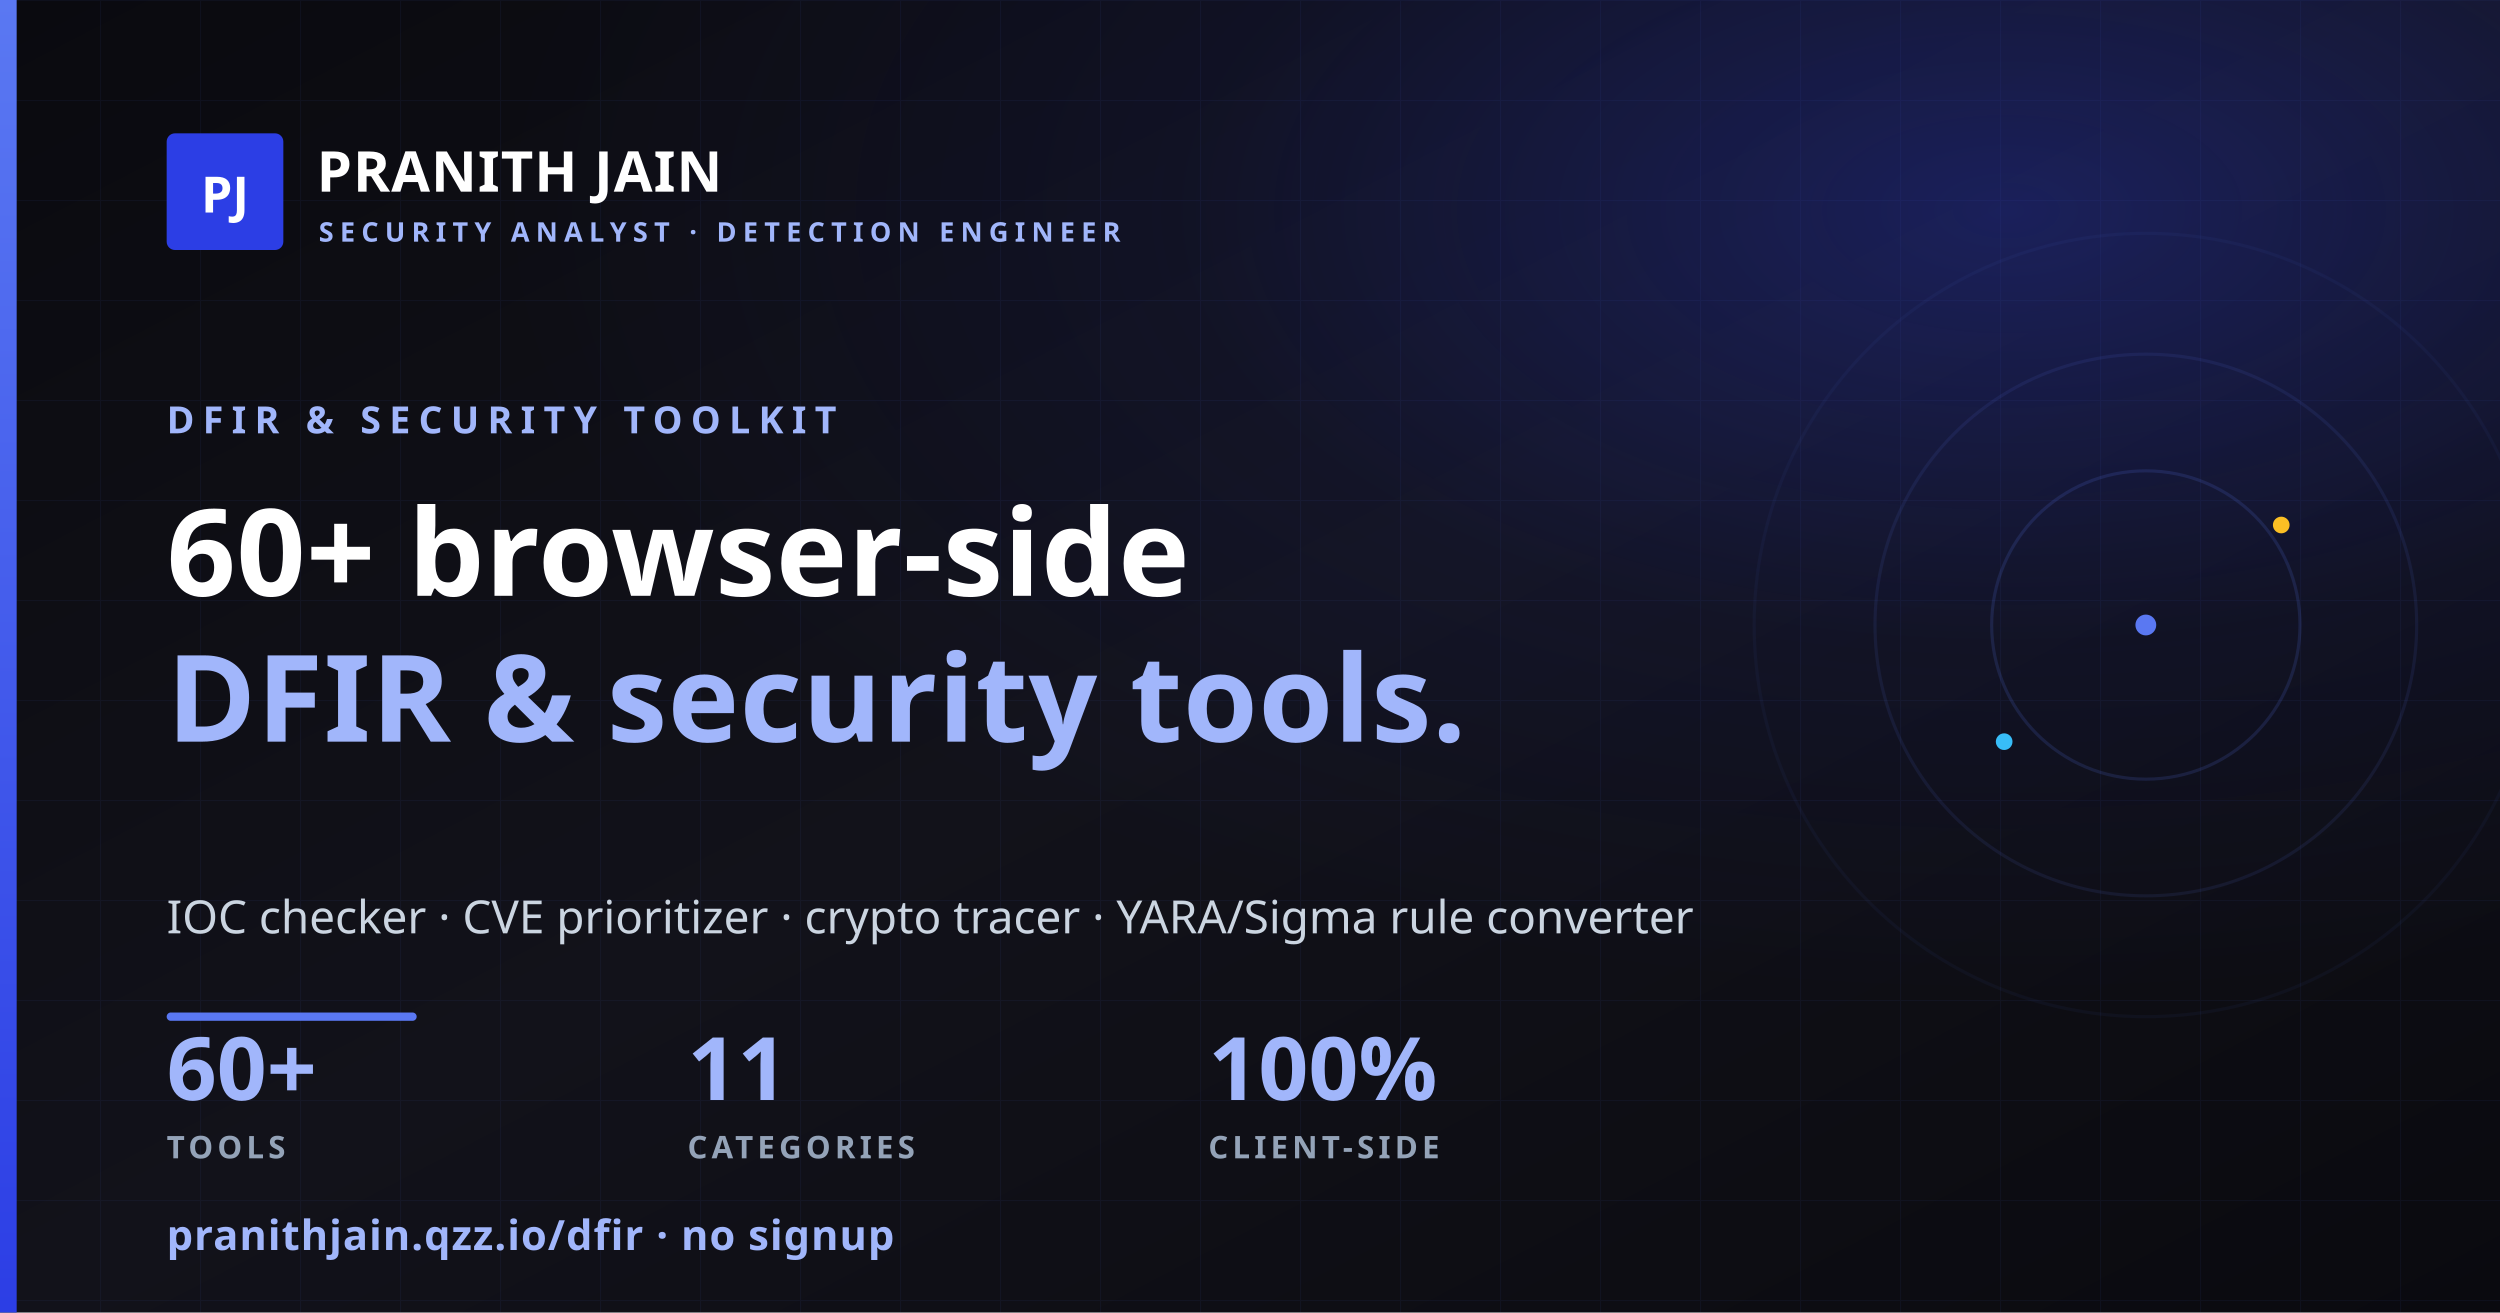
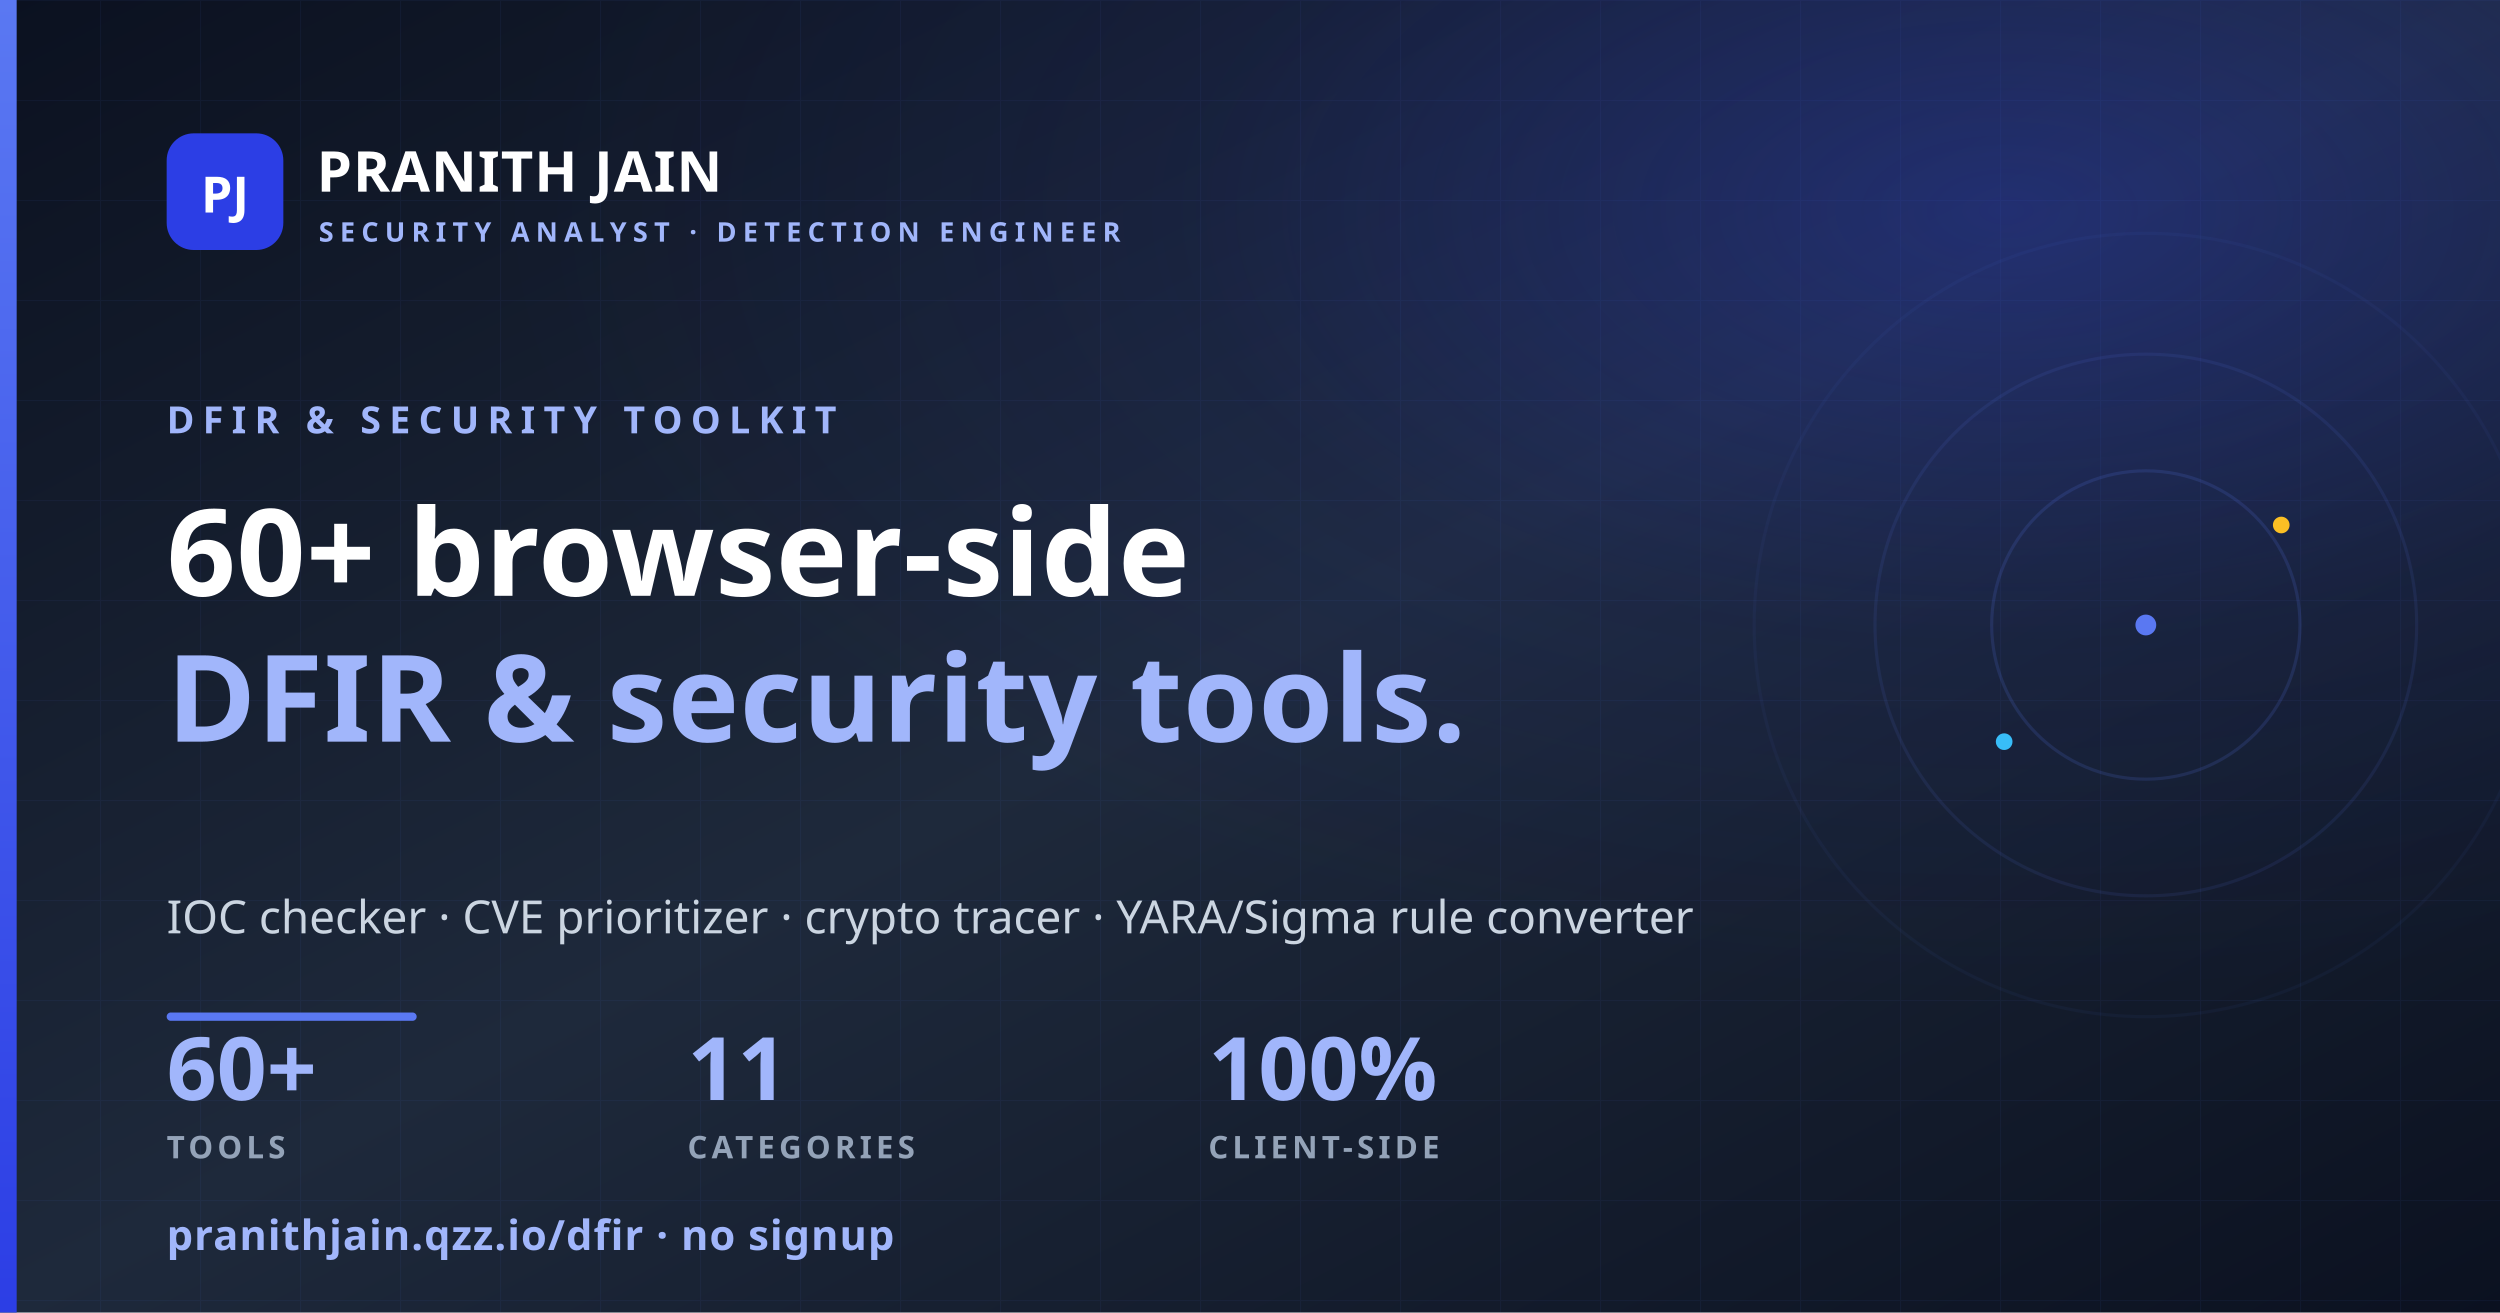
<svg xmlns="http://www.w3.org/2000/svg" width="1200" height="630" viewBox="0 0 1200 630" font-family="'Hanken Grotesk', system-ui, sans-serif">
  <defs>
    <linearGradient id="bg" x1="0" y1="0" x2="1" y2="1">
-       <stop offset="0%" stop-color="#0a0a0f" />
-       <stop offset="50%" stop-color="#12121a" />
-       <stop offset="100%" stop-color="#0a0a0f" />
+       <stop offset="0%" stop-color="#0b1120" />
+       <stop offset="50%" stop-color="#1e293b" />
+       <stop offset="100%" stop-color="#0b1120" />
    </linearGradient>
    <radialGradient id="glow" cx="80%" cy="16%" r="60%">
      <stop offset="0%" stop-color="#2c3ee5" stop-opacity="0.32" />
      <stop offset="55%" stop-color="#2c3ee5" stop-opacity="0.07" />
      <stop offset="100%" stop-color="#2c3ee5" stop-opacity="0" />
    </radialGradient>
    <linearGradient id="bar" x1="0" y1="0" x2="0" y2="1">
      <stop offset="0%" stop-color="#5a78f2" />
      <stop offset="100%" stop-color="#2c3ee5" />
    </linearGradient>
    <pattern id="grid" width="48" height="48" patternUnits="userSpaceOnUse">
      <path d="M 48 0 L 0 0 0 48" fill="none" stroke="#5a78f2" stroke-opacity="0.06" stroke-width="1" />
    </pattern>
  </defs>
  <rect width="1200" height="630" fill="url(#bg)" />
  <rect width="1200" height="630" fill="url(#grid)" />
  <rect width="1200" height="630" fill="url(#glow)" />
  <g stroke="#5a78f2" fill="none">
    <circle cx="1030" cy="300" r="74" stroke-opacity="0.16" stroke-width="1.5" />
    <circle cx="1030" cy="300" r="130" stroke-opacity="0.10" stroke-width="1.5" />
    <circle cx="1030" cy="300" r="188" stroke-opacity="0.05" stroke-width="1.5" />
  </g>
  <circle cx="1030" cy="300" r="5" fill="#5a78f2" />
  <circle cx="1095" cy="252" r="4" fill="#fbbf24" />
  <circle cx="962" cy="356" r="4" fill="#38bdf8" />
  <rect x="0" y="0" width="8" height="630" fill="url(#bar)" />
-   <rect x="80" y="64" width="56" height="56" rx="4" fill="#2c3ee5" />
+   <rect x="80" y="64" width="56" height="56" rx="13" fill="#2c3ee5" />
  <text x="108" y="102" text-anchor="middle" font-size="24" font-weight="800" fill="#ffffff">PJ</text>
  <text x="152" y="92" font-size="27" font-weight="800" letter-spacing="0.5" fill="#ffffff">PRANITH JAIN</text>
  <text x="153" y="116" font-size="13" font-weight="700" letter-spacing="3" fill="#a1b6fb">SECURITY ANALYST · DETECTION ENGINEER</text>
  <text x="80" y="208" font-size="18" font-weight="800" letter-spacing="4" fill="#a1b6fb">DFIR &amp; SECURITY TOOLKIT</text>
  <text x="80" y="286" font-size="58" font-weight="800" letter-spacing="0.3" fill="#ffffff">60+ browser-side</text>
  <text x="80" y="356" font-size="58" font-weight="800" letter-spacing="0.3" fill="#a1b6fb">DFIR &amp; security tools.</text>
  <text x="80" y="448" font-size="22" font-weight="400" fill="#cbd5e1">IOC checker · CVE prioritizer · crypto tracer · YARA/Sigma rule converter</text>
  <rect x="80" y="486" width="120" height="4" rx="2" fill="#5a78f2" />
  <text x="80" y="528" font-size="42" font-weight="800" fill="#a1b6fb">60+</text>
  <text x="80" y="556" font-size="15" font-weight="600" letter-spacing="2" fill="#94a3b8">TOOLS</text>
  <text x="330" y="528" font-size="42" font-weight="800" fill="#a1b6fb">11</text>
  <text x="330" y="556" font-size="15" font-weight="600" letter-spacing="2" fill="#94a3b8">CATEGORIES</text>
  <text x="580" y="528" font-size="42" font-weight="800" fill="#a1b6fb">100%</text>
  <text x="580" y="556" font-size="15" font-weight="600" letter-spacing="2" fill="#94a3b8">CLIENT-SIDE</text>
  <text x="80" y="600" font-size="20" font-weight="700" letter-spacing="0.5" fill="#94a3b8">
    <tspan fill="#a1b6fb" font-weight="800">pranithjain.qzz.io/dfir  ·  no signup</tspan>
  </text>
</svg>
